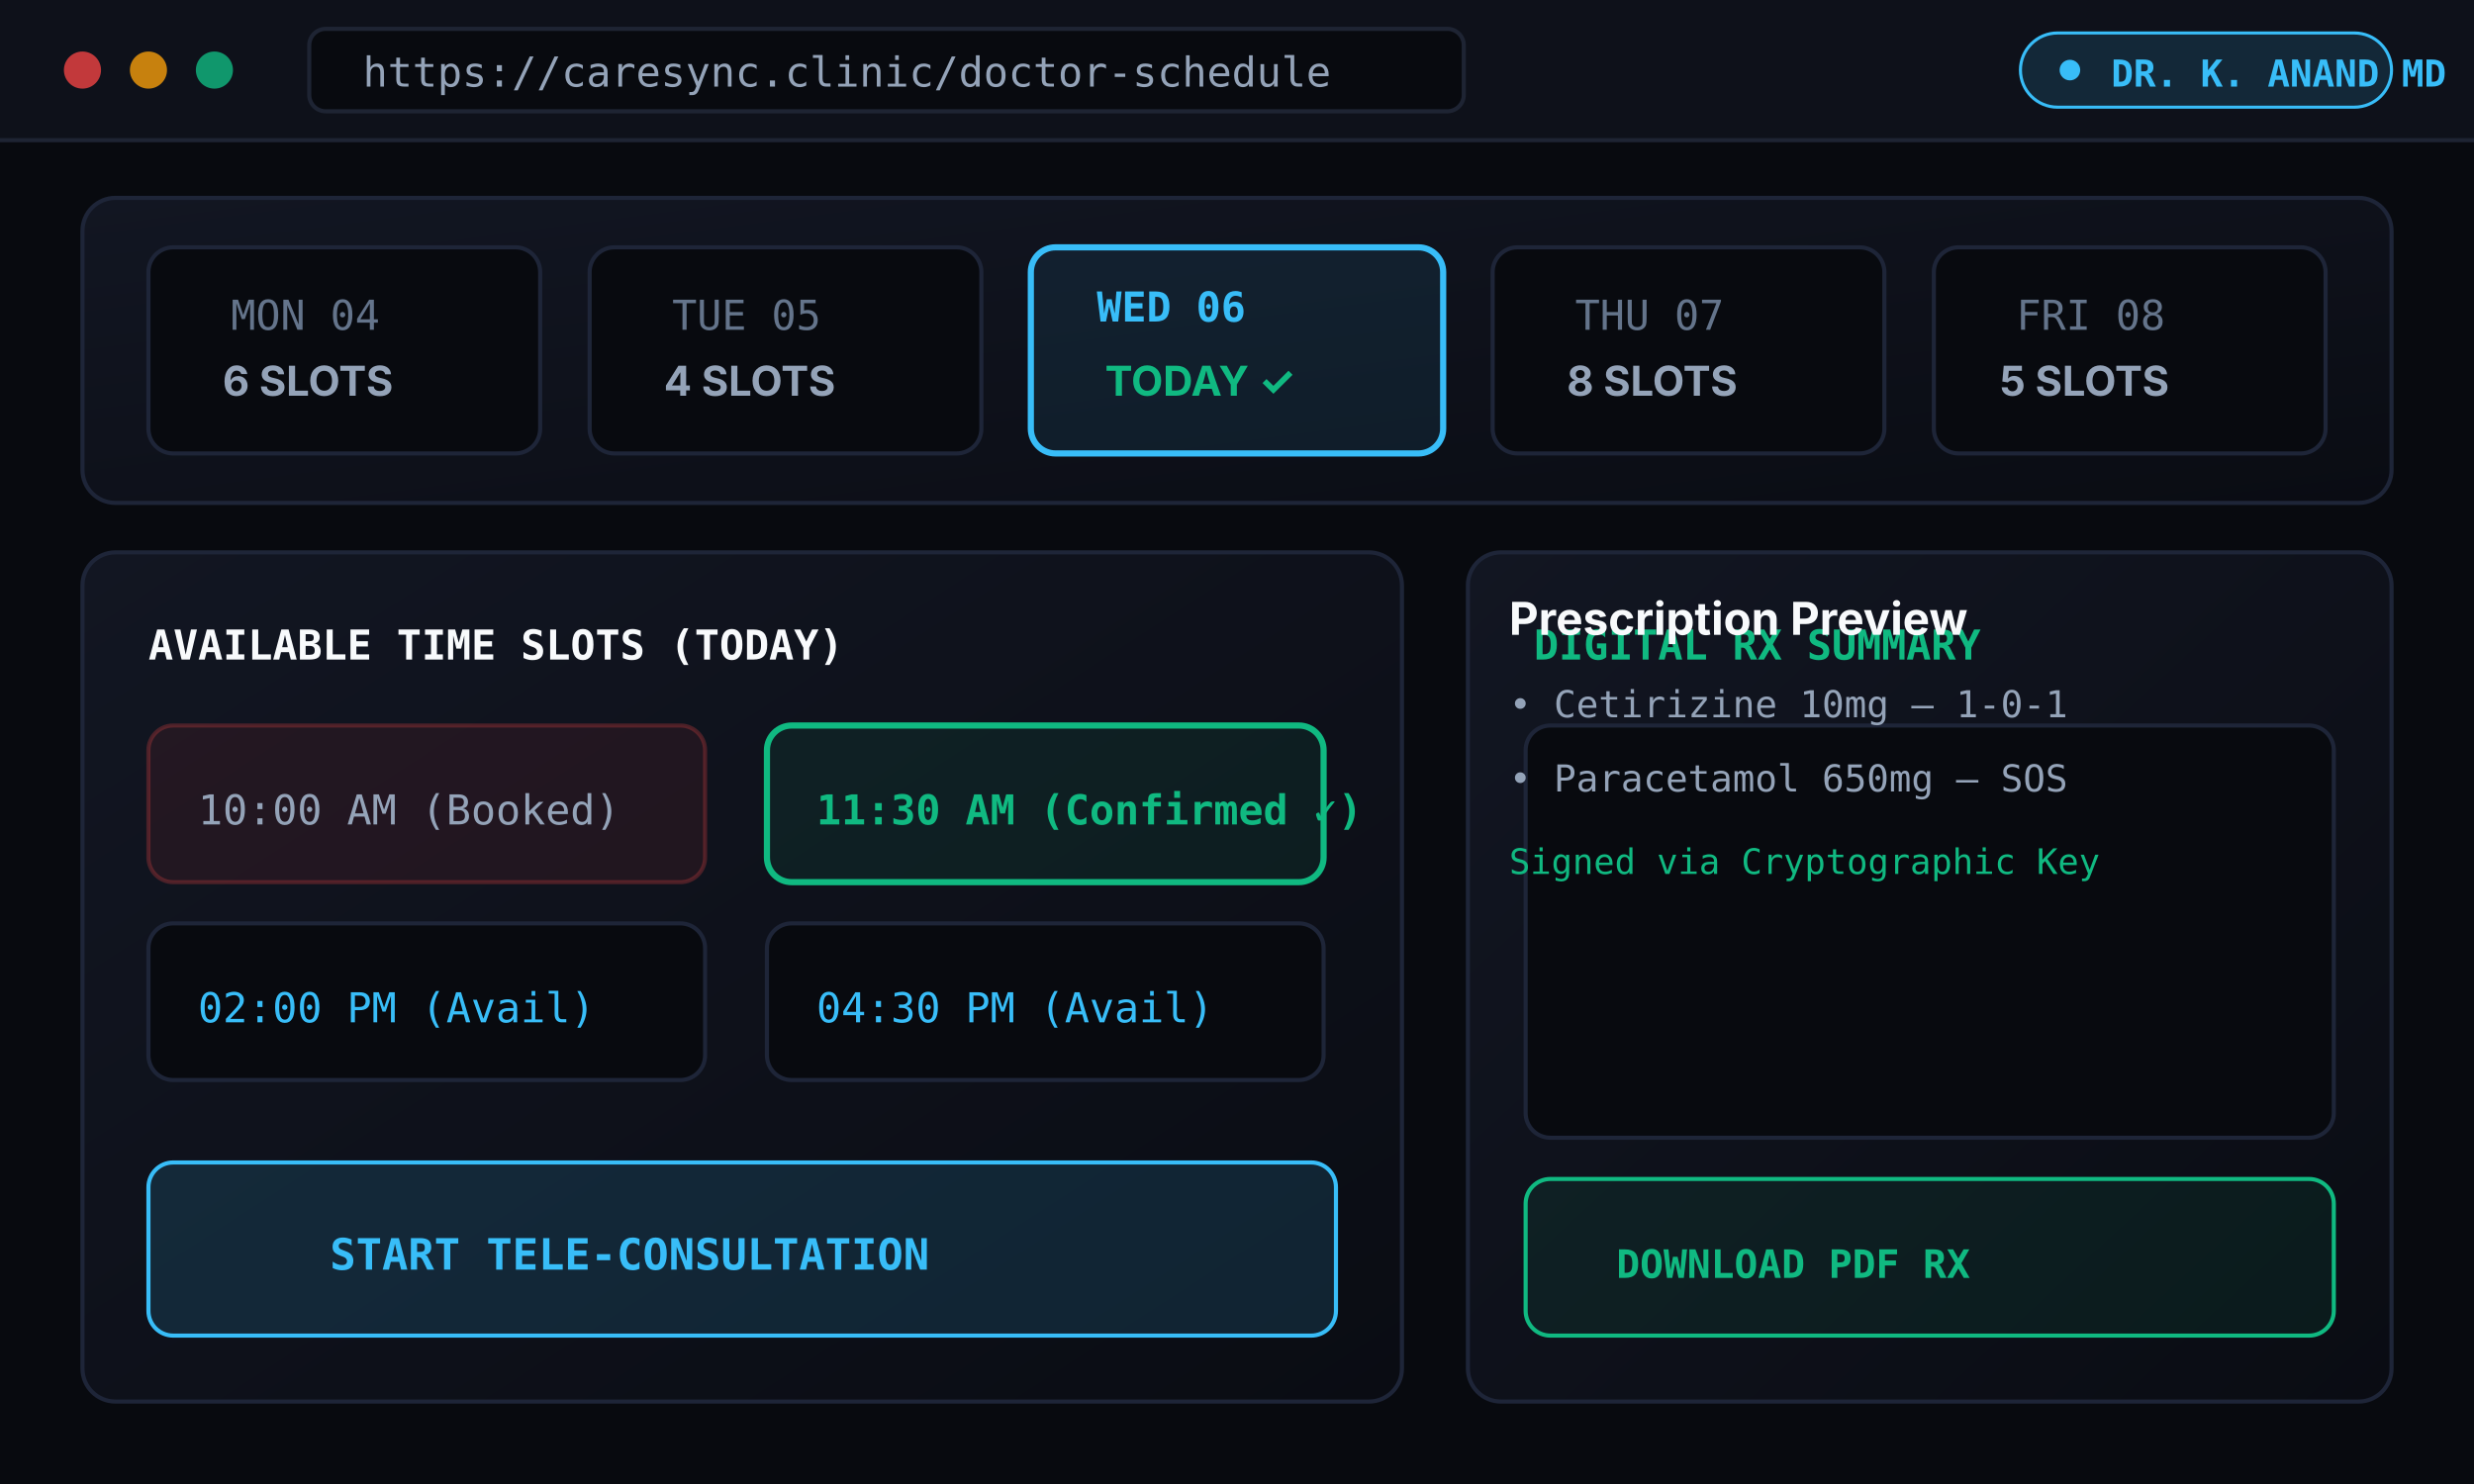
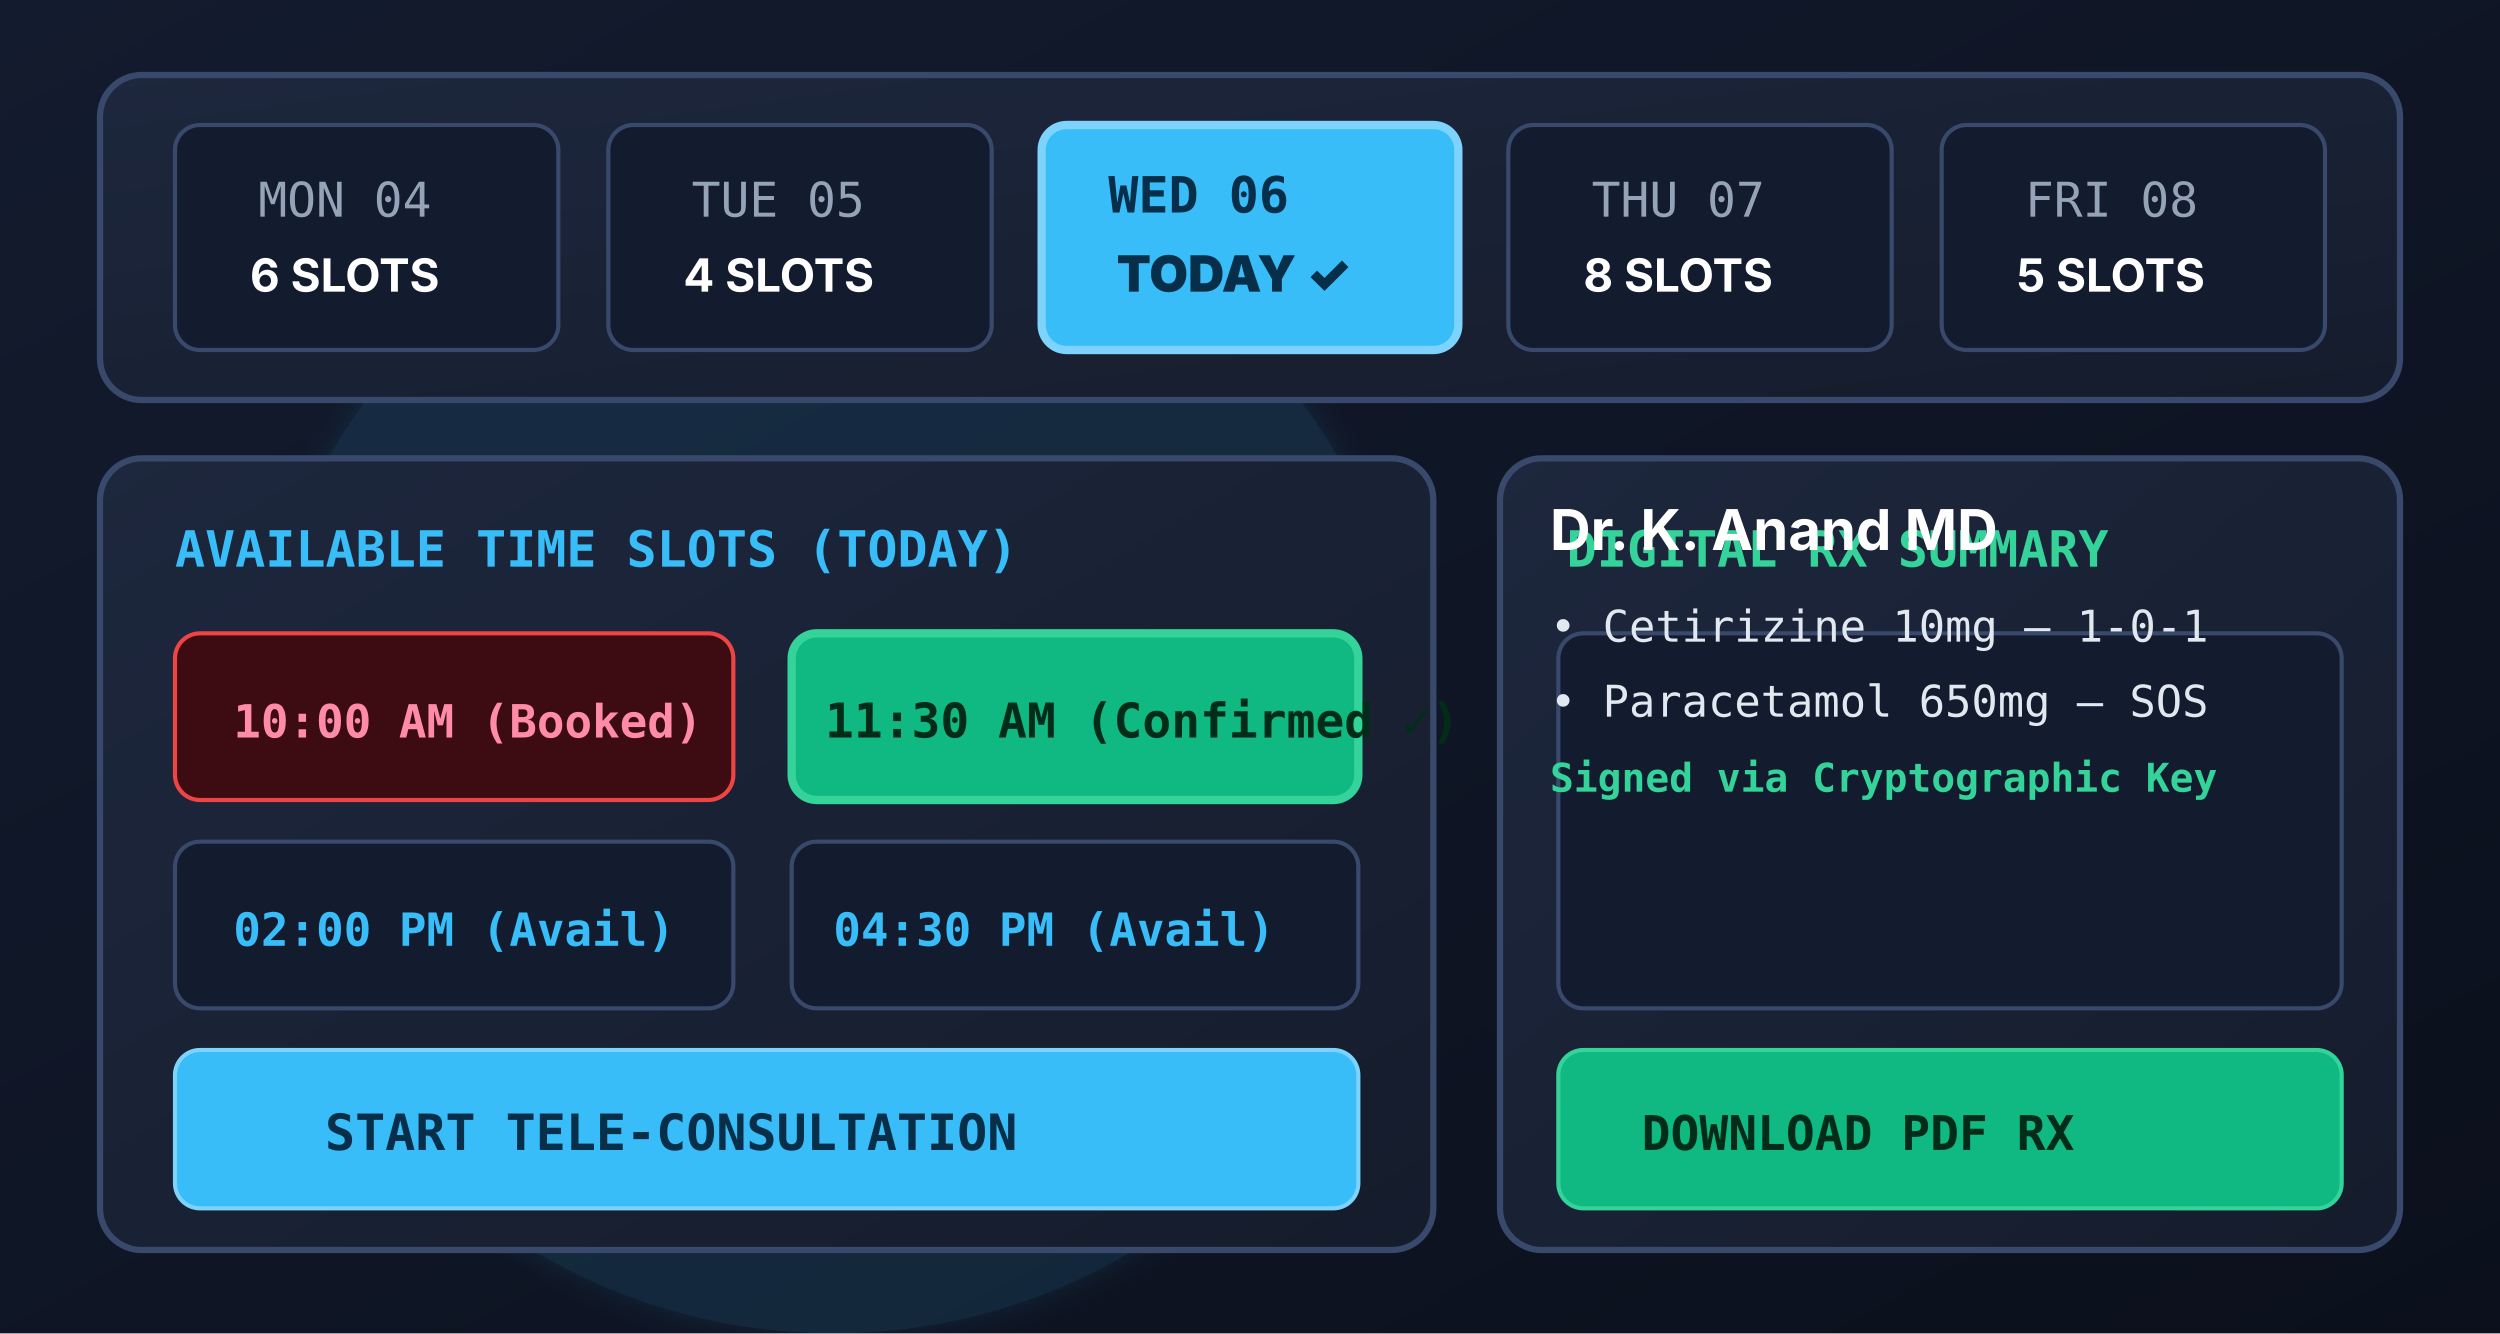
- <svg xmlns="http://www.w3.org/2000/svg" viewBox="0 0 600 360" width="600" height="360">
+ <svg xmlns="http://www.w3.org/2000/svg" viewBox="0 0 600 320" width="600" height="320">
  <defs>
-     <linearGradient id="cardGrad9" x1="0" y1="0" x2="1" y2="1">
-       <stop offset="0%" stop-color="#121622" />
-       <stop offset="100%" stop-color="#0A0C13" />
+     <filter id="neon" x="-20%" y="-20%" width="140%" height="140%">
+       <feGaussianBlur stdDeviation="3.5" result="blur" />
+       <feComposite in="SourceGraphic" in2="blur" operator="over" />
+     </filter>
+     <linearGradient id="chartGrad" x1="0" y1="0" x2="0" y2="1">
+       <stop offset="0%" stop-color="#10B981" stop-opacity="0.6" />
+       <stop offset="100%" stop-color="#10B981" stop-opacity="0.05" />
+     </linearGradient>
+     <linearGradient id="bgGrad" x1="0" y1="0" x2="1" y2="1">
+       <stop offset="0%" stop-color="#131B2E" />
+       <stop offset="100%" stop-color="#0B101C" />
+     </linearGradient>
+     <linearGradient id="cardGrad" x1="0" y1="0" x2="1" y2="1">
+       <stop offset="0%" stop-color="#1D273D" />
+       <stop offset="100%" stop-color="#151C2C" />
+     </linearGradient>
+     <linearGradient id="highlightGrad" x1="0" y1="0" x2="1" y2="1">
+       <stop offset="0%" stop-color="#283654" />
+       <stop offset="100%" stop-color="#1B2438" />
    </linearGradient>
  </defs>
-   <rect width="600" height="360" fill="#080A0F" />
-   <rect x="0" y="0" width="600" height="34" fill="#0E111A" />
-   <line x1="0" y1="34" x2="600" y2="34" stroke="#1E2433" stroke-width="1" />
-   <circle cx="20" cy="17" r="4.5" fill="#EF4444" opacity="0.8" />
-   <circle cx="36" cy="17" r="4.5" fill="#F59E0B" opacity="0.8" />
-   <circle cx="52" cy="17" r="4.5" fill="#10B981" opacity="0.8" />
-   <rect x="75" y="7" width="280" height="20" rx="4" fill="#080A0F" stroke="#1E2433" stroke-width="1" />
-   <text x="88" y="21" font-family="'JetBrains Mono', monospace" font-size="10" fill="#94A3B8">https://caresync.clinic/doctor-schedule</text>
-   <rect x="490" y="8" width="90" height="18" rx="9" fill="#38BDF822" stroke="#38BDF8" stroke-width="0.75" />
-   <circle cx="502" cy="17" r="2.5" fill="#38BDF8" />
-   <text x="512" y="21" font-family="'JetBrains Mono', monospace" font-size="9" font-weight="bold" fill="#38BDF8">DR. K. ANAND MD</text>
-   <g transform="translate(20, 48)">
-     <rect width="560" height="74" rx="8" fill="url(#cardGrad9)" stroke="#1E2538" />
-     <rect x="16" y="12" width="95" height="50" rx="6" fill="#080A0F" stroke="#1E2538" />
-     <text x="36" y="32" font-family="'JetBrains Mono', monospace" font-size="10" fill="#64748B">MON 04</text>
-     <text x="34" y="48" font-family="'Inter', sans-serif" font-size="10" font-weight="bold" fill="#94A3B8">6 SLOTS</text>
-     <rect x="123" y="12" width="95" height="50" rx="6" fill="#080A0F" stroke="#1E2538" />
-     <text x="143" y="32" font-family="'JetBrains Mono', monospace" font-size="10" fill="#64748B">TUE 05</text>
-     <text x="141" y="48" font-family="'Inter', sans-serif" font-size="10" font-weight="bold" fill="#94A3B8">4 SLOTS</text>
-     <rect x="230" y="12" width="100" height="50" rx="6" fill="#38BDF815" stroke="#38BDF8" stroke-width="1.5" />
-     <text x="246" y="30" font-family="'JetBrains Mono', monospace" font-size="10" font-weight="bold" fill="#38BDF8">WED 06</text>
-     <text x="248" y="48" font-family="'Inter', sans-serif" font-size="10" font-weight="bold" fill="#10B981">TODAY ✓</text>
-     <rect x="342" y="12" width="95" height="50" rx="6" fill="#080A0F" stroke="#1E2538" />
-     <text x="362" y="32" font-family="'JetBrains Mono', monospace" font-size="10" fill="#64748B">THU 07</text>
-     <text x="360" y="48" font-family="'Inter', sans-serif" font-size="10" font-weight="bold" fill="#94A3B8">8 SLOTS</text>
-     <rect x="449" y="12" width="95" height="50" rx="6" fill="#080A0F" stroke="#1E2538" />
-     <text x="469" y="32" font-family="'JetBrains Mono', monospace" font-size="10" fill="#64748B">FRI 08</text>
-     <text x="465" y="48" font-family="'Inter', sans-serif" font-size="10" font-weight="bold" fill="#94A3B8">5 SLOTS</text>
+   <rect width="600" height="320" fill="url(#bgGrad)" />
+   <circle cx="200" cy="180" r="140" fill="#38BDF8" opacity="0.12" filter="url(#neon)" />
+   <g transform="translate(24, 18)">
+     <rect width="552" height="78" rx="10" fill="url(#cardGrad)" stroke="#38496B" stroke-width="1.5" />
+     <rect x="18" y="12" width="92" height="54" rx="6" fill="#131B2E" stroke="#38496B" />
+     <text x="38" y="34" font-family="'JetBrains Mono', monospace" font-size="11.5" fill="#94A3B8">MON 04</text>
+     <text x="36" y="52" font-family="'Inter', sans-serif" font-size="11" font-weight="bold" fill="#FFFFFF">6 SLOTS</text>
+     <rect x="122" y="12" width="92" height="54" rx="6" fill="#131B2E" stroke="#38496B" />
+     <text x="142" y="34" font-family="'JetBrains Mono', monospace" font-size="11.5" fill="#94A3B8">TUE 05</text>
+     <text x="140" y="52" font-family="'Inter', sans-serif" font-size="11" font-weight="bold" fill="#FFFFFF">4 SLOTS</text>
+     <rect x="226" y="12" width="100" height="54" rx="6" fill="#38BDF8" stroke="#7DD3FC" stroke-width="2" />
+     <text x="242" y="33" font-family="'JetBrains Mono', monospace" font-size="12" font-weight="bold" fill="#082F49">WED 06</text>
+     <text x="244" y="52" font-family="'Inter', sans-serif" font-size="12" font-weight="900" fill="#082F49">TODAY ✓</text>
+     <rect x="338" y="12" width="92" height="54" rx="6" fill="#131B2E" stroke="#38496B" />
+     <text x="358" y="34" font-family="'JetBrains Mono', monospace" font-size="11.5" fill="#94A3B8">THU 07</text>
+     <text x="356" y="52" font-family="'Inter', sans-serif" font-size="11" font-weight="bold" fill="#FFFFFF">8 SLOTS</text>
+     <rect x="442" y="12" width="92" height="54" rx="6" fill="#131B2E" stroke="#38496B" />
+     <text x="462" y="34" font-family="'JetBrains Mono', monospace" font-size="11.5" fill="#94A3B8">FRI 08</text>
+     <text x="460" y="52" font-family="'Inter', sans-serif" font-size="11" font-weight="bold" fill="#FFFFFF">5 SLOTS</text>
  </g>
-   <g transform="translate(20, 134)">
-     <rect width="320" height="206" rx="8" fill="url(#cardGrad9)" stroke="#1E2538" />
-     <text x="16" y="26" font-family="'JetBrains Mono', monospace" font-size="10" font-weight="bold" fill="#F8FAFC">AVAILABLE TIME SLOTS (TODAY)</text>
-     <g transform="translate(16, 42)">
-       <rect width="135" height="38" rx="6" fill="#EF444415" stroke="#EF444444" />
-       <text x="12" y="24" font-family="'JetBrains Mono', monospace" font-size="10" fill="#94A3B8">10:00 AM (Booked)</text>
-       <rect x="150" width="135" height="38" rx="6" fill="#10B98115" stroke="#10B981" stroke-width="1.5" />
-       <text x="162" y="24" font-family="'JetBrains Mono', monospace" font-size="10" font-weight="bold" fill="#10B981">11:30 AM (Confirmed ✓)</text>
-       <rect y="48" width="135" height="38" rx="6" fill="#080A0F" stroke="#1E2538" />
-       <text x="12" y="72" font-family="'JetBrains Mono', monospace" font-size="10" fill="#38BDF8">02:00 PM (Avail)</text>
-       <rect x="150" y="48" width="135" height="38" rx="6" fill="#080A0F" stroke="#1E2538" />
-       <text x="162" y="72" font-family="'JetBrains Mono', monospace" font-size="10" fill="#38BDF8">04:30 PM (Avail)</text>
+   <g transform="translate(24, 110)">
+     <rect width="320" height="190" rx="10" fill="url(#cardGrad)" stroke="#38496B" stroke-width="1.5" />
+     <text x="18" y="26" font-family="'JetBrains Mono', monospace" font-size="12" font-weight="bold" fill="#38BDF8">AVAILABLE TIME SLOTS (TODAY)</text>
+     <g transform="translate(18, 42)">
+       <rect width="134" height="40" rx="6" fill="#3D0C13" stroke="#EF4444" />
+       <text x="14" y="25" font-family="'JetBrains Mono', monospace" font-size="11" font-weight="bold" fill="#FF8BA7">10:00 AM (Booked)</text>
+       <rect x="148" width="136" height="40" rx="6" fill="#10B981" stroke="#34D399" stroke-width="2" />
+       <text x="156" y="25" font-family="'JetBrains Mono', monospace" font-size="11.5" font-weight="bold" fill="#022C1A">11:30 AM (Confirmed ✓)</text>
+       <rect y="50" width="134" height="40" rx="6" fill="#131B2E" stroke="#38496B" />
+       <text x="14" y="75" font-family="'JetBrains Mono', monospace" font-size="11" font-weight="bold" fill="#38BDF8">02:00 PM (Avail)</text>
+       <rect x="148" y="50" width="136" height="40" rx="6" fill="#131B2E" stroke="#38496B" />
+       <text x="158" y="75" font-family="'JetBrains Mono', monospace" font-size="11" font-weight="bold" fill="#38BDF8">04:30 PM (Avail)</text>
    </g>
-     <rect x="16" y="148" width="288" height="42" rx="6" fill="#38BDF822" stroke="#38BDF8" />
-     <text x="60" y="174" font-family="'JetBrains Mono', monospace" font-size="10.5" font-weight="bold" fill="#38BDF8">START TELE-CONSULTATION</text>
+     <rect x="18" y="142" width="284" height="38" rx="6" fill="#38BDF8" stroke="#7DD3FC" />
+     <text x="54" y="166" font-family="'JetBrains Mono', monospace" font-size="12" font-weight="bold" fill="#082F49">START TELE-CONSULTATION</text>
    <g transform="translate(336, 0)">
-       <rect width="224" height="206" rx="8" fill="url(#cardGrad9)" stroke="#1E2538" />
-       <text x="16" y="26" font-family="'JetBrains Mono', monospace" font-size="10" font-weight="bold" fill="#10B981">DIGITAL RX SUMMARY</text>
-       <rect x="14" y="42" width="196" height="100" rx="6" fill="#080A0F" stroke="#1E2538" />
-       <text x="10" y="20" font-family="'Inter', sans-serif" font-size="11" font-weight="bold" fill="#F8FAFC">Prescription Preview</text>
-       <text x="10" y="40" font-family="'JetBrains Mono', monospace" font-size="9" fill="#94A3B8">• Cetirizine 10mg — 1-0-1</text>
-       <text x="10" y="58" font-family="'JetBrains Mono', monospace" font-size="9" fill="#94A3B8">• Paracetamol 650mg — SOS</text>
-       <text x="10" y="78" font-family="'JetBrains Mono', monospace" font-size="8.5" fill="#10B981">Signed via Cryptographic Key</text>
-       <rect x="14" y="152" width="196" height="38" rx="6" fill="#10B98115" stroke="#10B981" />
-       <text x="36" y="176" font-family="'JetBrains Mono', monospace" font-size="9.5" font-weight="bold" fill="#10B981">DOWNLOAD PDF RX</text>
+       <rect width="216" height="190" rx="10" fill="url(#cardGrad)" stroke="#38496B" stroke-width="1.5" />
+       <text x="16" y="26" font-family="'JetBrains Mono', monospace" font-size="12" font-weight="bold" fill="#34D399">DIGITAL RX SUMMARY</text>
+       <rect x="14" y="42" width="188" height="90" rx="6" fill="#131B2E" stroke="#38496B" />
+       <text x="12" y="22" font-family="'Inter', sans-serif" font-size="13.5" font-weight="bold" fill="#FFFFFF">Dr. K. Anand MD</text>
+       <text x="12" y="44" font-family="'JetBrains Mono', monospace" font-size="10.5" fill="#E2E8F0">• Cetirizine 10mg — 1-0-1</text>
+       <text x="12" y="62" font-family="'JetBrains Mono', monospace" font-size="10.5" fill="#E2E8F0">• Paracetamol 650mg — SOS</text>
+       <text x="12" y="80" font-family="'JetBrains Mono', monospace" font-size="9.5" font-weight="bold" fill="#34D399">Signed via Cryptographic Key</text>
+       <rect x="14" y="142" width="188" height="38" rx="6" fill="#10B981" stroke="#34D399" />
+       <text x="34" y="166" font-family="'JetBrains Mono', monospace" font-size="11.5" font-weight="bold" fill="#022C1A">DOWNLOAD PDF RX</text>
    </g>
  </g>
</svg>
